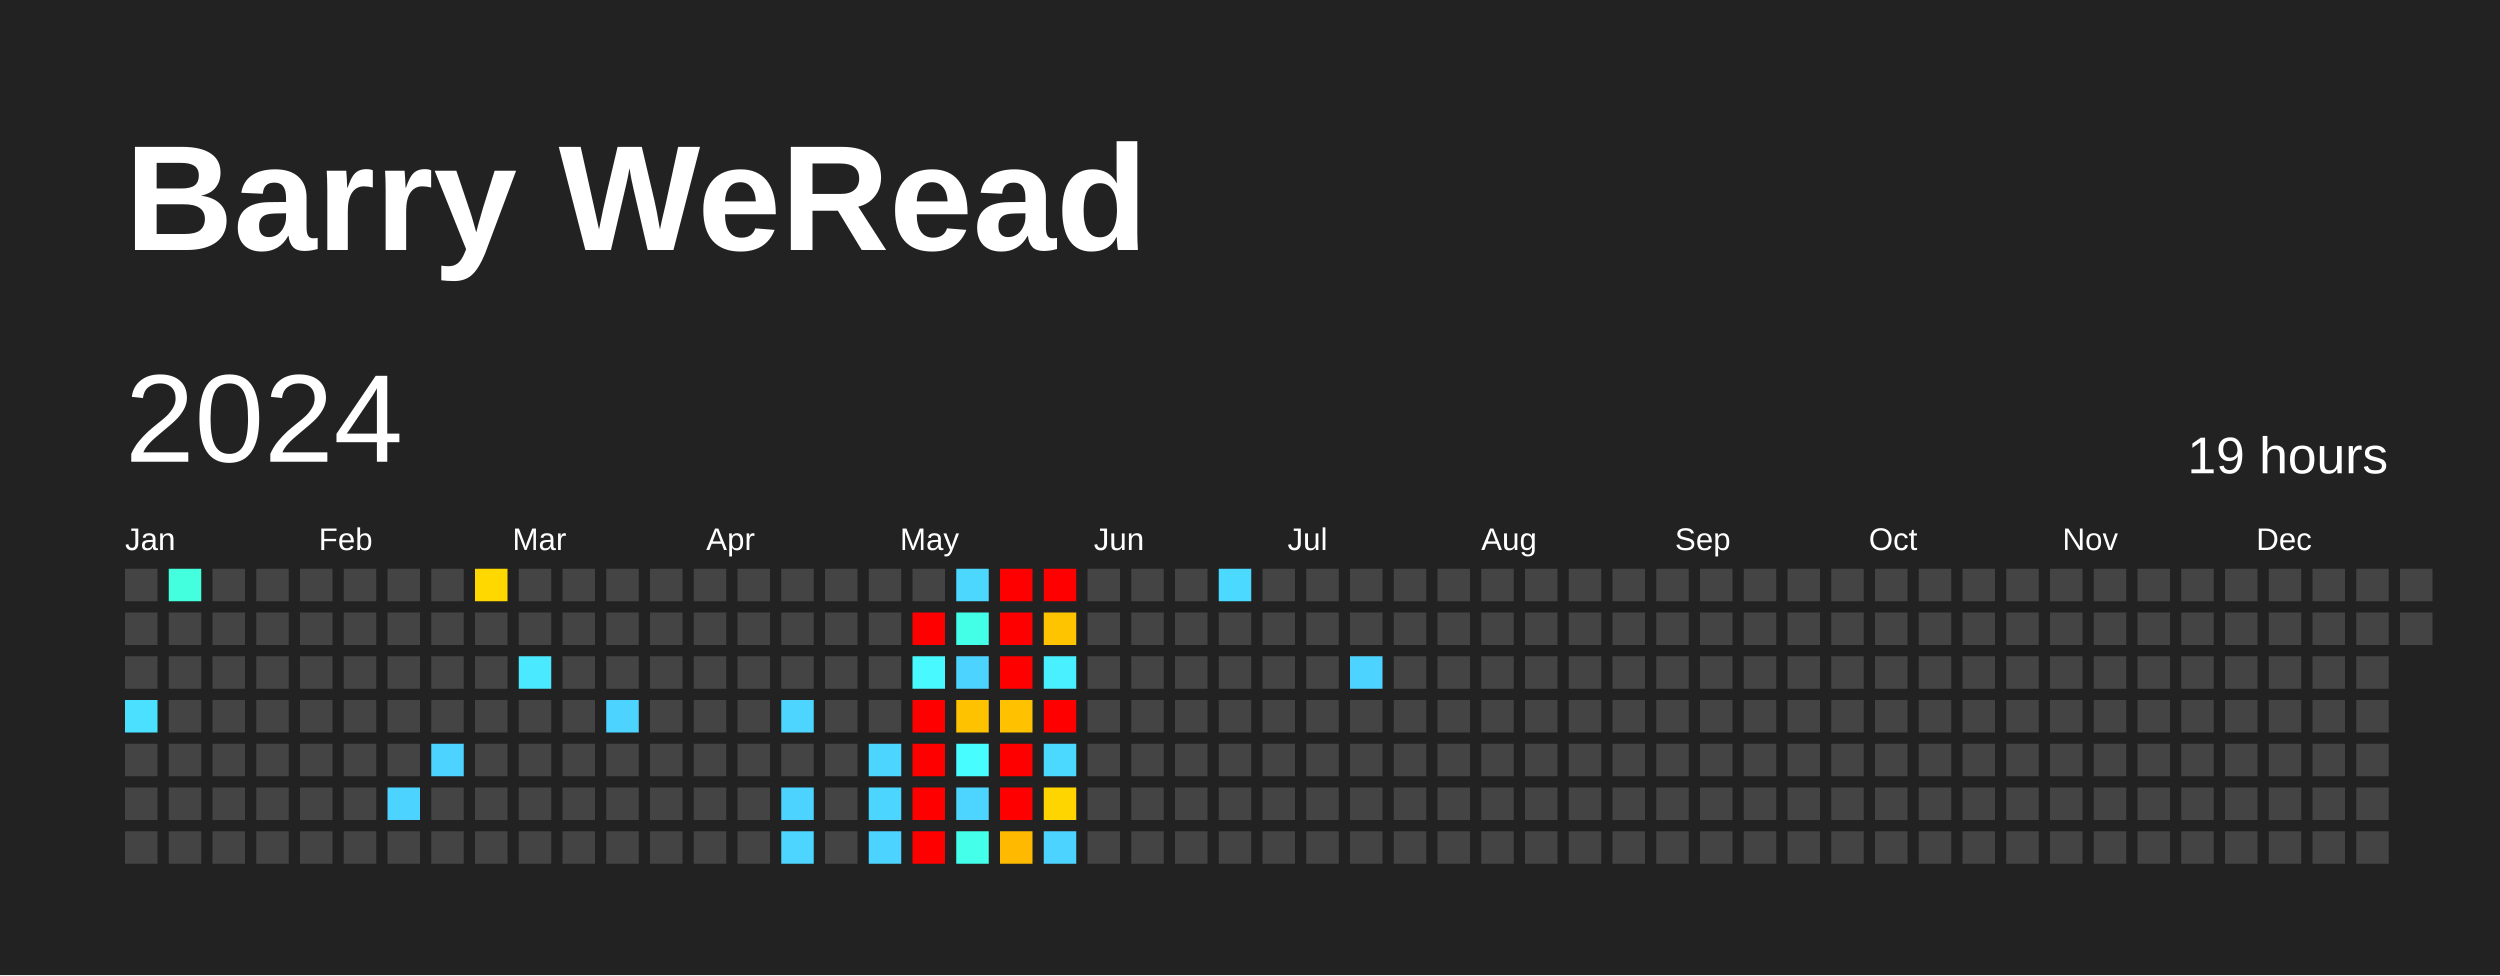
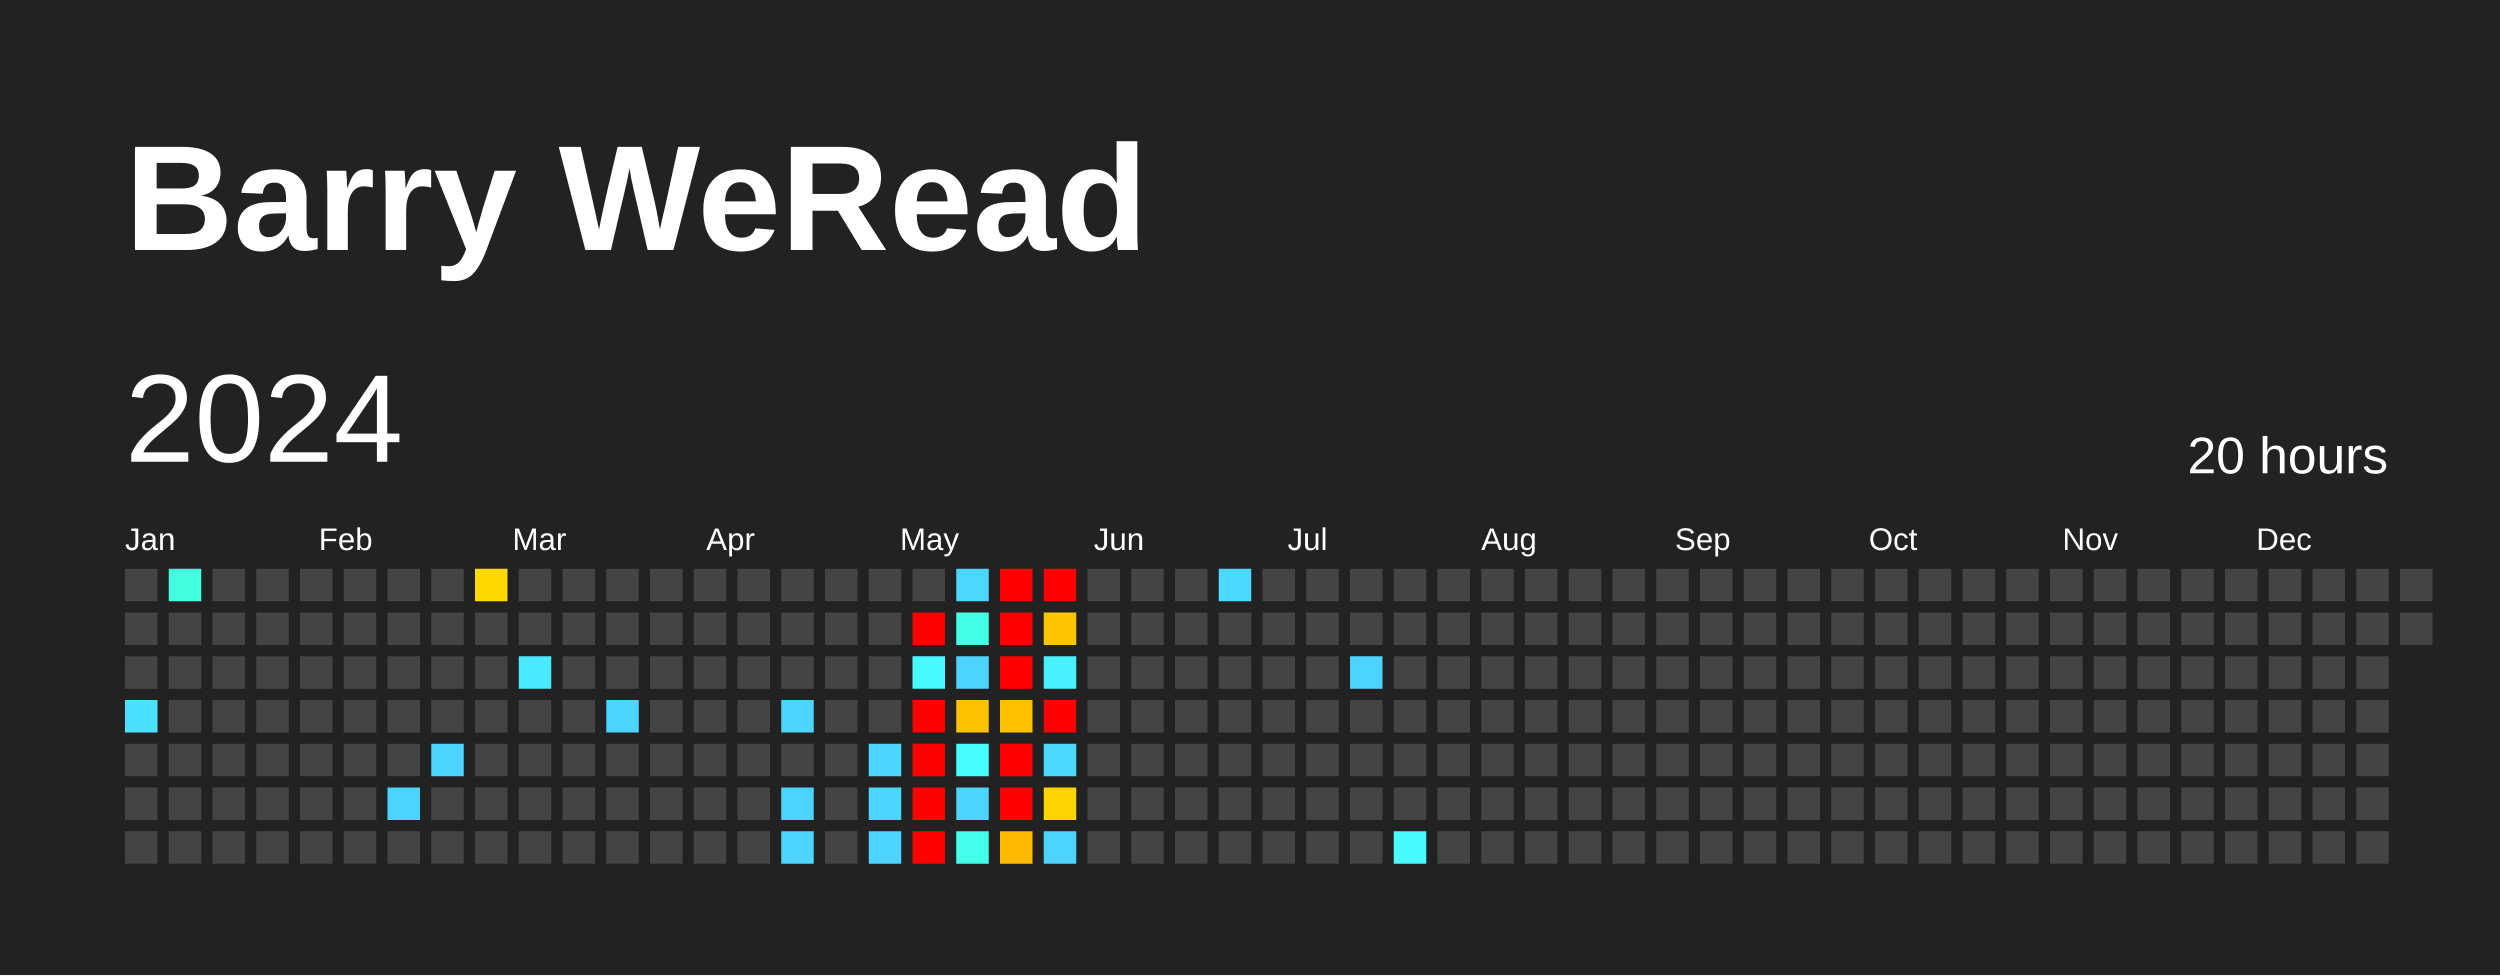
<svg xmlns="http://www.w3.org/2000/svg" baseProfile="full" height="78mm" version="1.1" viewBox="0,0,200,78" width="200mm">
  <defs />
  <rect fill="#222222" height="78" width="200" x="0" y="0" />
  <text fill="#FFFFFF" style="font-size:12px; font-family:Arial; font-weight:bold;" x="10" y="20">Barry WeRead</text>
  <text dominant-baseline="hanging" fill="#FFFFFF" style="font-size:10.0px; font-family:Arial;" x="10" y="30">2024</text>
-   <text dominant-baseline="hanging" fill="#FFFFFF" style="font-size:4.125px; font-family:Arial;" x="175" y="35">19 hours</text>
+   <text dominant-baseline="hanging" fill="#FFFFFF" style="font-size:4.125px; font-family:Arial;" x="175" y="35">20 hours</text>
  <text fill="#FFFFFF" style="font-size:2.5px; font-family:Arial" x="10.0" y="44">Jan</text>
  <text fill="#FFFFFF" style="font-size:2.5px; font-family:Arial" x="25.5" y="44">Feb</text>
  <text fill="#FFFFFF" style="font-size:2.5px; font-family:Arial" x="41.0" y="44">Mar</text>
  <text fill="#FFFFFF" style="font-size:2.5px; font-family:Arial" x="56.5" y="44">Apr</text>
  <text fill="#FFFFFF" style="font-size:2.5px; font-family:Arial" x="72.0" y="44">May</text>
  <text fill="#FFFFFF" style="font-size:2.5px; font-family:Arial" x="87.5" y="44">Jun</text>
  <text fill="#FFFFFF" style="font-size:2.5px; font-family:Arial" x="103.0" y="44">Jul</text>
  <text fill="#FFFFFF" style="font-size:2.5px; font-family:Arial" x="118.5" y="44">Aug</text>
  <text fill="#FFFFFF" style="font-size:2.5px; font-family:Arial" x="134.0" y="44">Sep</text>
  <text fill="#FFFFFF" style="font-size:2.5px; font-family:Arial" x="149.5" y="44">Oct</text>
  <text fill="#FFFFFF" style="font-size:2.5px; font-family:Arial" x="165.0" y="44">Nov</text>
  <text fill="#FFFFFF" style="font-size:2.5px; font-family:Arial" x="180.5" y="44">Dec</text>
  <rect fill="#444444" height="2.6" width="2.6" x="10.0" y="45.5" />
  <rect fill="#444444" height="2.6" width="2.6" x="10.0" y="49.0" />
  <rect fill="#444444" height="2.6" width="2.6" x="10.0" y="52.5" />
  <rect fill="#4be0ff" height="2.6" width="2.6" x="10.0" y="56.0" />
  <rect fill="#444444" height="2.6" width="2.6" x="10.0" y="59.5" />
  <rect fill="#444444" height="2.6" width="2.6" x="10.0" y="63.0" />
  <rect fill="#444444" height="2.6" width="2.6" x="10.0" y="66.5" />
  <rect fill="#43ffde" height="2.6" width="2.6" x="13.5" y="45.5" />
  <rect fill="#444444" height="2.6" width="2.6" x="13.5" y="49.0" />
  <rect fill="#444444" height="2.6" width="2.6" x="13.5" y="52.5" />
  <rect fill="#444444" height="2.6" width="2.6" x="13.5" y="56.0" />
  <rect fill="#444444" height="2.6" width="2.6" x="13.5" y="59.5" />
  <rect fill="#444444" height="2.6" width="2.6" x="13.5" y="63.0" />
  <rect fill="#444444" height="2.6" width="2.6" x="13.5" y="66.5" />
  <rect fill="#444444" height="2.6" width="2.6" x="17.0" y="45.5" />
  <rect fill="#444444" height="2.6" width="2.6" x="17.0" y="49.0" />
  <rect fill="#444444" height="2.6" width="2.6" x="17.0" y="52.5" />
  <rect fill="#444444" height="2.6" width="2.6" x="17.0" y="56.0" />
  <rect fill="#444444" height="2.6" width="2.6" x="17.0" y="59.5" />
  <rect fill="#444444" height="2.6" width="2.6" x="17.0" y="63.0" />
  <rect fill="#444444" height="2.6" width="2.6" x="17.0" y="66.5" />
  <rect fill="#444444" height="2.6" width="2.6" x="20.5" y="45.5" />
  <rect fill="#444444" height="2.6" width="2.6" x="20.5" y="49.0" />
  <rect fill="#444444" height="2.6" width="2.6" x="20.5" y="52.5" />
  <rect fill="#444444" height="2.6" width="2.6" x="20.5" y="56.0" />
  <rect fill="#444444" height="2.6" width="2.6" x="20.5" y="59.5" />
  <rect fill="#444444" height="2.6" width="2.6" x="20.5" y="63.0" />
  <rect fill="#444444" height="2.6" width="2.6" x="20.5" y="66.5" />
  <rect fill="#444444" height="2.6" width="2.6" x="24.0" y="45.5" />
  <rect fill="#444444" height="2.6" width="2.6" x="24.0" y="49.0" />
  <rect fill="#444444" height="2.6" width="2.6" x="24.0" y="52.5" />
  <rect fill="#444444" height="2.6" width="2.6" x="24.0" y="56.0" />
  <rect fill="#444444" height="2.6" width="2.6" x="24.0" y="59.5" />
  <rect fill="#444444" height="2.6" width="2.6" x="24.0" y="63.0" />
  <rect fill="#444444" height="2.6" width="2.6" x="24.0" y="66.5" />
  <rect fill="#444444" height="2.6" width="2.6" x="27.5" y="45.5" />
  <rect fill="#444444" height="2.6" width="2.6" x="27.5" y="49.0" />
  <rect fill="#444444" height="2.6" width="2.6" x="27.5" y="52.5" />
  <rect fill="#444444" height="2.6" width="2.6" x="27.5" y="56.0" />
  <rect fill="#444444" height="2.6" width="2.6" x="27.5" y="59.5" />
  <rect fill="#444444" height="2.6" width="2.6" x="27.5" y="63.0" />
  <rect fill="#444444" height="2.6" width="2.6" x="27.5" y="66.5" />
  <rect fill="#444444" height="2.6" width="2.6" x="31.0" y="45.5" />
  <rect fill="#444444" height="2.6" width="2.6" x="31.0" y="49.0" />
  <rect fill="#444444" height="2.6" width="2.6" x="31.0" y="52.5" />
  <rect fill="#444444" height="2.6" width="2.6" x="31.0" y="56.0" />
  <rect fill="#444444" height="2.6" width="2.6" x="31.0" y="59.5" />
  <rect fill="#4dd3ff" height="2.6" width="2.6" x="31.0" y="63.0" />
  <rect fill="#444444" height="2.6" width="2.6" x="31.0" y="66.5" />
  <rect fill="#444444" height="2.6" width="2.6" x="34.5" y="45.5" />
  <rect fill="#444444" height="2.6" width="2.6" x="34.5" y="49.0" />
  <rect fill="#444444" height="2.6" width="2.6" x="34.5" y="52.5" />
  <rect fill="#444444" height="2.6" width="2.6" x="34.5" y="56.0" />
  <rect fill="#4dd3ff" height="2.6" width="2.6" x="34.5" y="59.5" />
  <rect fill="#444444" height="2.6" width="2.6" x="34.5" y="63.0" />
  <rect fill="#444444" height="2.6" width="2.6" x="34.5" y="66.5" />
  <rect fill="#ffd800" height="2.6" width="2.6" x="38.0" y="45.5" />
  <rect fill="#444444" height="2.6" width="2.6" x="38.0" y="49.0" />
  <rect fill="#444444" height="2.6" width="2.6" x="38.0" y="52.5" />
  <rect fill="#444444" height="2.6" width="2.6" x="38.0" y="56.0" />
  <rect fill="#444444" height="2.6" width="2.6" x="38.0" y="59.5" />
  <rect fill="#444444" height="2.6" width="2.6" x="38.0" y="63.0" />
  <rect fill="#444444" height="2.6" width="2.6" x="38.0" y="66.5" />
  <rect fill="#444444" height="2.6" width="2.6" x="41.5" y="45.5" />
  <rect fill="#444444" height="2.6" width="2.6" x="41.5" y="49.0" />
  <rect fill="#4ae9ff" height="2.6" width="2.6" x="41.5" y="52.5" />
  <rect fill="#444444" height="2.6" width="2.6" x="41.5" y="56.0" />
  <rect fill="#444444" height="2.6" width="2.6" x="41.5" y="59.5" />
  <rect fill="#444444" height="2.6" width="2.6" x="41.5" y="63.0" />
  <rect fill="#444444" height="2.6" width="2.6" x="41.5" y="66.5" />
  <rect fill="#444444" height="2.6" width="2.6" x="45.0" y="45.5" />
  <rect fill="#444444" height="2.6" width="2.6" x="45.0" y="49.0" />
  <rect fill="#444444" height="2.6" width="2.6" x="45.0" y="52.5" />
  <rect fill="#444444" height="2.6" width="2.6" x="45.0" y="56.0" />
  <rect fill="#444444" height="2.6" width="2.6" x="45.0" y="59.5" />
  <rect fill="#444444" height="2.6" width="2.6" x="45.0" y="63.0" />
  <rect fill="#444444" height="2.6" width="2.6" x="45.0" y="66.5" />
  <rect fill="#444444" height="2.6" width="2.6" x="48.5" y="45.5" />
  <rect fill="#444444" height="2.6" width="2.6" x="48.5" y="49.0" />
  <rect fill="#444444" height="2.6" width="2.6" x="48.5" y="52.5" />
  <rect fill="#4dd3ff" height="2.6" width="2.6" x="48.5" y="56.0" />
  <rect fill="#444444" height="2.6" width="2.6" x="48.5" y="59.5" />
  <rect fill="#444444" height="2.6" width="2.6" x="48.5" y="63.0" />
  <rect fill="#444444" height="2.6" width="2.6" x="48.5" y="66.5" />
  <rect fill="#444444" height="2.6" width="2.6" x="52.0" y="45.5" />
  <rect fill="#444444" height="2.6" width="2.6" x="52.0" y="49.0" />
  <rect fill="#444444" height="2.6" width="2.6" x="52.0" y="52.5" />
  <rect fill="#444444" height="2.6" width="2.6" x="52.0" y="56.0" />
  <rect fill="#444444" height="2.6" width="2.6" x="52.0" y="59.5" />
  <rect fill="#444444" height="2.6" width="2.6" x="52.0" y="63.0" />
  <rect fill="#444444" height="2.6" width="2.6" x="52.0" y="66.5" />
  <rect fill="#444444" height="2.6" width="2.6" x="55.5" y="45.5" />
  <rect fill="#444444" height="2.6" width="2.6" x="55.5" y="49.0" />
  <rect fill="#444444" height="2.6" width="2.6" x="55.5" y="52.5" />
  <rect fill="#444444" height="2.6" width="2.6" x="55.5" y="56.0" />
  <rect fill="#444444" height="2.6" width="2.6" x="55.5" y="59.5" />
  <rect fill="#444444" height="2.6" width="2.6" x="55.5" y="63.0" />
  <rect fill="#444444" height="2.6" width="2.6" x="55.5" y="66.5" />
  <rect fill="#444444" height="2.6" width="2.6" x="59.0" y="45.5" />
  <rect fill="#444444" height="2.6" width="2.6" x="59.0" y="49.0" />
  <rect fill="#444444" height="2.6" width="2.6" x="59.0" y="52.5" />
  <rect fill="#444444" height="2.6" width="2.6" x="59.0" y="56.0" />
  <rect fill="#444444" height="2.6" width="2.6" x="59.0" y="59.5" />
  <rect fill="#444444" height="2.6" width="2.6" x="59.0" y="63.0" />
  <rect fill="#444444" height="2.6" width="2.6" x="59.0" y="66.5" />
  <rect fill="#444444" height="2.6" width="2.6" x="62.5" y="45.5" />
  <rect fill="#444444" height="2.6" width="2.6" x="62.5" y="49.0" />
  <rect fill="#444444" height="2.6" width="2.6" x="62.5" y="52.5" />
  <rect fill="#4dd5ff" height="2.6" width="2.6" x="62.5" y="56.0" />
  <rect fill="#444444" height="2.6" width="2.6" x="62.5" y="59.5" />
  <rect fill="#4dd3ff" height="2.6" width="2.6" x="62.5" y="63.0" />
  <rect fill="#4dd4ff" height="2.6" width="2.6" x="62.5" y="66.5" />
  <rect fill="#444444" height="2.6" width="2.6" x="66.0" y="45.5" />
  <rect fill="#444444" height="2.6" width="2.6" x="66.0" y="49.0" />
  <rect fill="#444444" height="2.6" width="2.6" x="66.0" y="52.5" />
  <rect fill="#444444" height="2.6" width="2.6" x="66.0" y="56.0" />
  <rect fill="#444444" height="2.6" width="2.6" x="66.0" y="59.5" />
  <rect fill="#444444" height="2.6" width="2.6" x="66.0" y="63.0" />
  <rect fill="#444444" height="2.6" width="2.6" x="66.0" y="66.5" />
  <rect fill="#444444" height="2.6" width="2.6" x="69.5" y="45.5" />
  <rect fill="#444444" height="2.6" width="2.6" x="69.5" y="49.0" />
  <rect fill="#444444" height="2.6" width="2.6" x="69.5" y="52.5" />
  <rect fill="#444444" height="2.6" width="2.6" x="69.5" y="56.0" />
  <rect fill="#4cd6ff" height="2.6" width="2.6" x="69.5" y="59.5" />
  <rect fill="#4cd6ff" height="2.6" width="2.6" x="69.5" y="63.0" />
  <rect fill="#4dd3ff" height="2.6" width="2.6" x="69.5" y="66.5" />
  <rect fill="#444444" height="2.6" width="2.6" x="73.0" y="45.5" />
  <rect fill="red" height="2.6" width="2.6" x="73.0" y="49.0" />
  <rect fill="#48faff" height="2.6" width="2.6" x="73.0" y="52.5" />
  <rect fill="red" height="2.6" width="2.6" x="73.0" y="56.0" />
  <rect fill="red" height="2.6" width="2.6" x="73.0" y="59.5" />
  <rect fill="red" height="2.6" width="2.6" x="73.0" y="63.0" />
  <rect fill="red" height="2.6" width="2.6" x="73.0" y="66.5" />
  <rect fill="#4cd7ff" height="2.6" width="2.6" x="76.5" y="45.5" />
  <rect fill="#44ffe8" height="2.6" width="2.6" x="76.5" y="49.0" />
  <rect fill="#4dd3ff" height="2.6" width="2.6" x="76.5" y="52.5" />
  <rect fill="#ffc200" height="2.6" width="2.6" x="76.5" y="56.0" />
  <rect fill="#47fdff" height="2.6" width="2.6" x="76.5" y="59.5" />
  <rect fill="#4dd5ff" height="2.6" width="2.6" x="76.5" y="63.0" />
  <rect fill="#44ffe9" height="2.6" width="2.6" x="76.5" y="66.5" />
  <rect fill="red" height="2.6" width="2.6" x="80.0" y="45.5" />
  <rect fill="red" height="2.6" width="2.6" x="80.0" y="49.0" />
  <rect fill="red" height="2.6" width="2.6" x="80.0" y="52.5" />
  <rect fill="#ffc100" height="2.6" width="2.6" x="80.0" y="56.0" />
  <rect fill="red" height="2.6" width="2.6" x="80.0" y="59.5" />
  <rect fill="red" height="2.6" width="2.6" x="80.0" y="63.0" />
  <rect fill="#ffba00" height="2.6" width="2.6" x="80.0" y="66.5" />
  <rect fill="red" height="2.6" width="2.6" x="83.5" y="45.5" />
  <rect fill="#ffc400" height="2.6" width="2.6" x="83.5" y="49.0" />
  <rect fill="#49f0ff" height="2.6" width="2.6" x="83.5" y="52.5" />
  <rect fill="red" height="2.6" width="2.6" x="83.5" y="56.0" />
  <rect fill="#4cd9ff" height="2.6" width="2.6" x="83.5" y="59.5" />
  <rect fill="#ffd500" height="2.6" width="2.6" x="83.5" y="63.0" />
  <rect fill="#4dd3ff" height="2.6" width="2.6" x="83.5" y="66.5" />
  <rect fill="#444444" height="2.6" width="2.6" x="87.0" y="45.5" />
  <rect fill="#444444" height="2.6" width="2.6" x="87.0" y="49.0" />
  <rect fill="#444444" height="2.6" width="2.6" x="87.0" y="52.5" />
  <rect fill="#444444" height="2.6" width="2.6" x="87.0" y="56.0" />
  <rect fill="#444444" height="2.6" width="2.6" x="87.0" y="59.5" />
  <rect fill="#444444" height="2.6" width="2.6" x="87.0" y="63.0" />
  <rect fill="#444444" height="2.6" width="2.6" x="87.0" y="66.5" />
  <rect fill="#444444" height="2.6" width="2.6" x="90.5" y="45.5" />
  <rect fill="#444444" height="2.6" width="2.6" x="90.5" y="49.0" />
  <rect fill="#444444" height="2.6" width="2.6" x="90.5" y="52.5" />
  <rect fill="#444444" height="2.6" width="2.6" x="90.5" y="56.0" />
  <rect fill="#444444" height="2.6" width="2.6" x="90.5" y="59.5" />
  <rect fill="#444444" height="2.6" width="2.6" x="90.5" y="63.0" />
  <rect fill="#444444" height="2.6" width="2.6" x="90.5" y="66.5" />
  <rect fill="#444444" height="2.6" width="2.6" x="94.0" y="45.5" />
  <rect fill="#444444" height="2.6" width="2.6" x="94.0" y="49.0" />
  <rect fill="#444444" height="2.6" width="2.6" x="94.0" y="52.5" />
  <rect fill="#444444" height="2.6" width="2.6" x="94.0" y="56.0" />
  <rect fill="#444444" height="2.6" width="2.6" x="94.0" y="59.5" />
  <rect fill="#444444" height="2.6" width="2.6" x="94.0" y="63.0" />
  <rect fill="#444444" height="2.6" width="2.6" x="94.0" y="66.5" />
  <rect fill="#4cd9ff" height="2.6" width="2.6" x="97.5" y="45.5" />
  <rect fill="#444444" height="2.6" width="2.6" x="97.5" y="49.0" />
  <rect fill="#444444" height="2.6" width="2.6" x="97.5" y="52.5" />
  <rect fill="#444444" height="2.6" width="2.6" x="97.5" y="56.0" />
  <rect fill="#444444" height="2.6" width="2.6" x="97.5" y="59.5" />
  <rect fill="#444444" height="2.6" width="2.6" x="97.5" y="63.0" />
  <rect fill="#444444" height="2.6" width="2.6" x="97.5" y="66.5" />
  <rect fill="#444444" height="2.6" width="2.6" x="101.0" y="45.5" />
  <rect fill="#444444" height="2.6" width="2.6" x="101.0" y="49.0" />
  <rect fill="#444444" height="2.6" width="2.6" x="101.0" y="52.5" />
  <rect fill="#444444" height="2.6" width="2.6" x="101.0" y="56.0" />
  <rect fill="#444444" height="2.6" width="2.6" x="101.0" y="59.5" />
  <rect fill="#444444" height="2.6" width="2.6" x="101.0" y="63.0" />
  <rect fill="#444444" height="2.6" width="2.6" x="101.0" y="66.5" />
  <rect fill="#444444" height="2.6" width="2.6" x="104.5" y="45.5" />
  <rect fill="#444444" height="2.6" width="2.6" x="104.5" y="49.0" />
  <rect fill="#444444" height="2.6" width="2.6" x="104.5" y="52.5" />
  <rect fill="#444444" height="2.6" width="2.6" x="104.5" y="56.0" />
  <rect fill="#444444" height="2.6" width="2.6" x="104.5" y="59.5" />
  <rect fill="#444444" height="2.6" width="2.6" x="104.5" y="63.0" />
  <rect fill="#444444" height="2.6" width="2.6" x="104.5" y="66.5" />
  <rect fill="#444444" height="2.6" width="2.6" x="108.0" y="45.5" />
  <rect fill="#444444" height="2.6" width="2.6" x="108.0" y="49.0" />
  <rect fill="#4dd3ff" height="2.6" width="2.6" x="108.0" y="52.5" />
  <rect fill="#444444" height="2.6" width="2.6" x="108.0" y="56.0" />
  <rect fill="#444444" height="2.6" width="2.6" x="108.0" y="59.5" />
  <rect fill="#444444" height="2.6" width="2.6" x="108.0" y="63.0" />
  <rect fill="#444444" height="2.6" width="2.6" x="108.0" y="66.5" />
  <rect fill="#444444" height="2.6" width="2.6" x="111.5" y="45.5" />
  <rect fill="#444444" height="2.6" width="2.6" x="111.5" y="49.0" />
  <rect fill="#444444" height="2.6" width="2.6" x="111.5" y="52.5" />
  <rect fill="#444444" height="2.6" width="2.6" x="111.5" y="56.0" />
  <rect fill="#444444" height="2.6" width="2.6" x="111.5" y="59.5" />
  <rect fill="#444444" height="2.6" width="2.6" x="111.5" y="63.0" />
-   <rect fill="#444444" height="2.6" width="2.6" x="111.5" y="66.5" />
+   <rect fill="#48faff" height="2.6" width="2.6" x="111.5" y="66.5" />
  <rect fill="#444444" height="2.6" width="2.6" x="115.0" y="45.5" />
  <rect fill="#444444" height="2.6" width="2.6" x="115.0" y="49.0" />
  <rect fill="#444444" height="2.6" width="2.6" x="115.0" y="52.5" />
  <rect fill="#444444" height="2.6" width="2.6" x="115.0" y="56.0" />
  <rect fill="#444444" height="2.6" width="2.6" x="115.0" y="59.5" />
  <rect fill="#444444" height="2.6" width="2.6" x="115.0" y="63.0" />
  <rect fill="#444444" height="2.6" width="2.6" x="115.0" y="66.5" />
  <rect fill="#444444" height="2.6" width="2.6" x="118.5" y="45.5" />
  <rect fill="#444444" height="2.6" width="2.6" x="118.5" y="49.0" />
  <rect fill="#444444" height="2.6" width="2.6" x="118.5" y="52.5" />
  <rect fill="#444444" height="2.6" width="2.6" x="118.5" y="56.0" />
  <rect fill="#444444" height="2.6" width="2.6" x="118.5" y="59.5" />
  <rect fill="#444444" height="2.6" width="2.6" x="118.5" y="63.0" />
  <rect fill="#444444" height="2.6" width="2.6" x="118.5" y="66.5" />
  <rect fill="#444444" height="2.6" width="2.6" x="122.0" y="45.5" />
  <rect fill="#444444" height="2.6" width="2.6" x="122.0" y="49.0" />
  <rect fill="#444444" height="2.6" width="2.6" x="122.0" y="52.5" />
  <rect fill="#444444" height="2.6" width="2.6" x="122.0" y="56.0" />
  <rect fill="#444444" height="2.6" width="2.6" x="122.0" y="59.5" />
  <rect fill="#444444" height="2.6" width="2.6" x="122.0" y="63.0" />
  <rect fill="#444444" height="2.6" width="2.6" x="122.0" y="66.5" />
  <rect fill="#444444" height="2.6" width="2.6" x="125.5" y="45.5" />
  <rect fill="#444444" height="2.6" width="2.6" x="125.5" y="49.0" />
  <rect fill="#444444" height="2.6" width="2.6" x="125.5" y="52.5" />
  <rect fill="#444444" height="2.6" width="2.6" x="125.5" y="56.0" />
  <rect fill="#444444" height="2.6" width="2.6" x="125.5" y="59.5" />
  <rect fill="#444444" height="2.6" width="2.6" x="125.5" y="63.0" />
  <rect fill="#444444" height="2.6" width="2.6" x="125.5" y="66.5" />
  <rect fill="#444444" height="2.6" width="2.6" x="129.0" y="45.5" />
  <rect fill="#444444" height="2.6" width="2.6" x="129.0" y="49.0" />
  <rect fill="#444444" height="2.6" width="2.6" x="129.0" y="52.5" />
  <rect fill="#444444" height="2.6" width="2.6" x="129.0" y="56.0" />
  <rect fill="#444444" height="2.6" width="2.6" x="129.0" y="59.5" />
  <rect fill="#444444" height="2.6" width="2.6" x="129.0" y="63.0" />
  <rect fill="#444444" height="2.6" width="2.6" x="129.0" y="66.5" />
  <rect fill="#444444" height="2.6" width="2.6" x="132.5" y="45.5" />
  <rect fill="#444444" height="2.6" width="2.6" x="132.5" y="49.0" />
  <rect fill="#444444" height="2.6" width="2.6" x="132.5" y="52.5" />
  <rect fill="#444444" height="2.6" width="2.6" x="132.5" y="56.0" />
  <rect fill="#444444" height="2.6" width="2.6" x="132.5" y="59.5" />
  <rect fill="#444444" height="2.6" width="2.6" x="132.5" y="63.0" />
  <rect fill="#444444" height="2.6" width="2.6" x="132.5" y="66.5" />
  <rect fill="#444444" height="2.6" width="2.6" x="136.0" y="45.5" />
  <rect fill="#444444" height="2.6" width="2.6" x="136.0" y="49.0" />
  <rect fill="#444444" height="2.6" width="2.6" x="136.0" y="52.5" />
  <rect fill="#444444" height="2.6" width="2.6" x="136.0" y="56.0" />
  <rect fill="#444444" height="2.6" width="2.6" x="136.0" y="59.5" />
  <rect fill="#444444" height="2.6" width="2.6" x="136.0" y="63.0" />
  <rect fill="#444444" height="2.6" width="2.6" x="136.0" y="66.5" />
  <rect fill="#444444" height="2.6" width="2.6" x="139.5" y="45.5" />
  <rect fill="#444444" height="2.6" width="2.6" x="139.5" y="49.0" />
  <rect fill="#444444" height="2.6" width="2.6" x="139.5" y="52.5" />
  <rect fill="#444444" height="2.6" width="2.6" x="139.5" y="56.0" />
  <rect fill="#444444" height="2.6" width="2.6" x="139.5" y="59.5" />
  <rect fill="#444444" height="2.6" width="2.6" x="139.5" y="63.0" />
  <rect fill="#444444" height="2.6" width="2.6" x="139.5" y="66.5" />
  <rect fill="#444444" height="2.6" width="2.6" x="143.0" y="45.5" />
  <rect fill="#444444" height="2.6" width="2.6" x="143.0" y="49.0" />
  <rect fill="#444444" height="2.6" width="2.6" x="143.0" y="52.5" />
  <rect fill="#444444" height="2.6" width="2.6" x="143.0" y="56.0" />
  <rect fill="#444444" height="2.6" width="2.6" x="143.0" y="59.5" />
  <rect fill="#444444" height="2.6" width="2.6" x="143.0" y="63.0" />
  <rect fill="#444444" height="2.6" width="2.6" x="143.0" y="66.5" />
  <rect fill="#444444" height="2.6" width="2.6" x="146.5" y="45.5" />
  <rect fill="#444444" height="2.6" width="2.6" x="146.5" y="49.0" />
  <rect fill="#444444" height="2.6" width="2.6" x="146.5" y="52.5" />
  <rect fill="#444444" height="2.6" width="2.6" x="146.5" y="56.0" />
  <rect fill="#444444" height="2.6" width="2.6" x="146.5" y="59.5" />
  <rect fill="#444444" height="2.6" width="2.6" x="146.5" y="63.0" />
  <rect fill="#444444" height="2.6" width="2.6" x="146.5" y="66.5" />
  <rect fill="#444444" height="2.6" width="2.6" x="150.0" y="45.5" />
  <rect fill="#444444" height="2.6" width="2.6" x="150.0" y="49.0" />
  <rect fill="#444444" height="2.6" width="2.6" x="150.0" y="52.5" />
  <rect fill="#444444" height="2.6" width="2.6" x="150.0" y="56.0" />
  <rect fill="#444444" height="2.6" width="2.6" x="150.0" y="59.5" />
  <rect fill="#444444" height="2.6" width="2.6" x="150.0" y="63.0" />
  <rect fill="#444444" height="2.6" width="2.6" x="150.0" y="66.5" />
  <rect fill="#444444" height="2.6" width="2.6" x="153.5" y="45.5" />
  <rect fill="#444444" height="2.6" width="2.6" x="153.5" y="49.0" />
  <rect fill="#444444" height="2.6" width="2.6" x="153.5" y="52.5" />
  <rect fill="#444444" height="2.6" width="2.6" x="153.5" y="56.0" />
  <rect fill="#444444" height="2.6" width="2.6" x="153.5" y="59.5" />
  <rect fill="#444444" height="2.6" width="2.6" x="153.5" y="63.0" />
  <rect fill="#444444" height="2.6" width="2.6" x="153.5" y="66.5" />
  <rect fill="#444444" height="2.6" width="2.6" x="157.0" y="45.5" />
  <rect fill="#444444" height="2.6" width="2.6" x="157.0" y="49.0" />
  <rect fill="#444444" height="2.6" width="2.6" x="157.0" y="52.5" />
  <rect fill="#444444" height="2.6" width="2.6" x="157.0" y="56.0" />
  <rect fill="#444444" height="2.6" width="2.6" x="157.0" y="59.5" />
  <rect fill="#444444" height="2.6" width="2.6" x="157.0" y="63.0" />
  <rect fill="#444444" height="2.6" width="2.6" x="157.0" y="66.5" />
  <rect fill="#444444" height="2.6" width="2.6" x="160.5" y="45.5" />
  <rect fill="#444444" height="2.6" width="2.6" x="160.5" y="49.0" />
  <rect fill="#444444" height="2.6" width="2.6" x="160.5" y="52.5" />
  <rect fill="#444444" height="2.6" width="2.6" x="160.5" y="56.0" />
  <rect fill="#444444" height="2.6" width="2.6" x="160.5" y="59.5" />
  <rect fill="#444444" height="2.6" width="2.6" x="160.5" y="63.0" />
  <rect fill="#444444" height="2.6" width="2.6" x="160.5" y="66.5" />
  <rect fill="#444444" height="2.6" width="2.6" x="164.0" y="45.5" />
  <rect fill="#444444" height="2.6" width="2.6" x="164.0" y="49.0" />
  <rect fill="#444444" height="2.6" width="2.6" x="164.0" y="52.5" />
  <rect fill="#444444" height="2.6" width="2.6" x="164.0" y="56.0" />
  <rect fill="#444444" height="2.6" width="2.6" x="164.0" y="59.5" />
  <rect fill="#444444" height="2.6" width="2.6" x="164.0" y="63.0" />
  <rect fill="#444444" height="2.6" width="2.6" x="164.0" y="66.5" />
  <rect fill="#444444" height="2.6" width="2.6" x="167.5" y="45.5" />
  <rect fill="#444444" height="2.6" width="2.6" x="167.5" y="49.0" />
  <rect fill="#444444" height="2.6" width="2.6" x="167.5" y="52.5" />
  <rect fill="#444444" height="2.6" width="2.6" x="167.5" y="56.0" />
  <rect fill="#444444" height="2.6" width="2.6" x="167.5" y="59.5" />
  <rect fill="#444444" height="2.6" width="2.6" x="167.5" y="63.0" />
  <rect fill="#444444" height="2.6" width="2.6" x="167.5" y="66.5" />
  <rect fill="#444444" height="2.6" width="2.6" x="171.0" y="45.5" />
  <rect fill="#444444" height="2.6" width="2.6" x="171.0" y="49.0" />
  <rect fill="#444444" height="2.6" width="2.6" x="171.0" y="52.5" />
  <rect fill="#444444" height="2.6" width="2.6" x="171.0" y="56.0" />
  <rect fill="#444444" height="2.6" width="2.6" x="171.0" y="59.5" />
  <rect fill="#444444" height="2.6" width="2.6" x="171.0" y="63.0" />
  <rect fill="#444444" height="2.6" width="2.6" x="171.0" y="66.5" />
  <rect fill="#444444" height="2.6" width="2.6" x="174.5" y="45.5" />
  <rect fill="#444444" height="2.6" width="2.6" x="174.5" y="49.0" />
  <rect fill="#444444" height="2.6" width="2.6" x="174.5" y="52.5" />
  <rect fill="#444444" height="2.6" width="2.6" x="174.5" y="56.0" />
  <rect fill="#444444" height="2.6" width="2.6" x="174.5" y="59.5" />
  <rect fill="#444444" height="2.6" width="2.6" x="174.5" y="63.0" />
  <rect fill="#444444" height="2.6" width="2.6" x="174.5" y="66.5" />
  <rect fill="#444444" height="2.6" width="2.6" x="178.0" y="45.5" />
  <rect fill="#444444" height="2.6" width="2.6" x="178.0" y="49.0" />
  <rect fill="#444444" height="2.6" width="2.6" x="178.0" y="52.5" />
  <rect fill="#444444" height="2.6" width="2.6" x="178.0" y="56.0" />
  <rect fill="#444444" height="2.6" width="2.6" x="178.0" y="59.5" />
  <rect fill="#444444" height="2.6" width="2.6" x="178.0" y="63.0" />
  <rect fill="#444444" height="2.6" width="2.6" x="178.0" y="66.5" />
  <rect fill="#444444" height="2.6" width="2.6" x="181.5" y="45.5" />
  <rect fill="#444444" height="2.6" width="2.6" x="181.5" y="49.0" />
  <rect fill="#444444" height="2.6" width="2.6" x="181.5" y="52.5" />
  <rect fill="#444444" height="2.6" width="2.6" x="181.5" y="56.0" />
  <rect fill="#444444" height="2.6" width="2.6" x="181.5" y="59.5" />
  <rect fill="#444444" height="2.6" width="2.6" x="181.5" y="63.0" />
  <rect fill="#444444" height="2.6" width="2.6" x="181.5" y="66.5" />
  <rect fill="#444444" height="2.6" width="2.6" x="185.0" y="45.5" />
  <rect fill="#444444" height="2.6" width="2.6" x="185.0" y="49.0" />
  <rect fill="#444444" height="2.6" width="2.6" x="185.0" y="52.5" />
  <rect fill="#444444" height="2.6" width="2.6" x="185.0" y="56.0" />
  <rect fill="#444444" height="2.6" width="2.6" x="185.0" y="59.5" />
  <rect fill="#444444" height="2.6" width="2.6" x="185.0" y="63.0" />
  <rect fill="#444444" height="2.6" width="2.6" x="185.0" y="66.5" />
  <rect fill="#444444" height="2.6" width="2.6" x="188.5" y="45.5" />
  <rect fill="#444444" height="2.6" width="2.6" x="188.5" y="49.0" />
  <rect fill="#444444" height="2.6" width="2.6" x="188.5" y="52.5" />
  <rect fill="#444444" height="2.6" width="2.6" x="188.5" y="56.0" />
  <rect fill="#444444" height="2.6" width="2.6" x="188.5" y="59.5" />
  <rect fill="#444444" height="2.6" width="2.6" x="188.5" y="63.0" />
  <rect fill="#444444" height="2.6" width="2.6" x="188.5" y="66.5" />
  <rect fill="#444444" height="2.6" width="2.6" x="192.0" y="45.5" />
  <rect fill="#444444" height="2.6" width="2.6" x="192.0" y="49.0" />
</svg>
